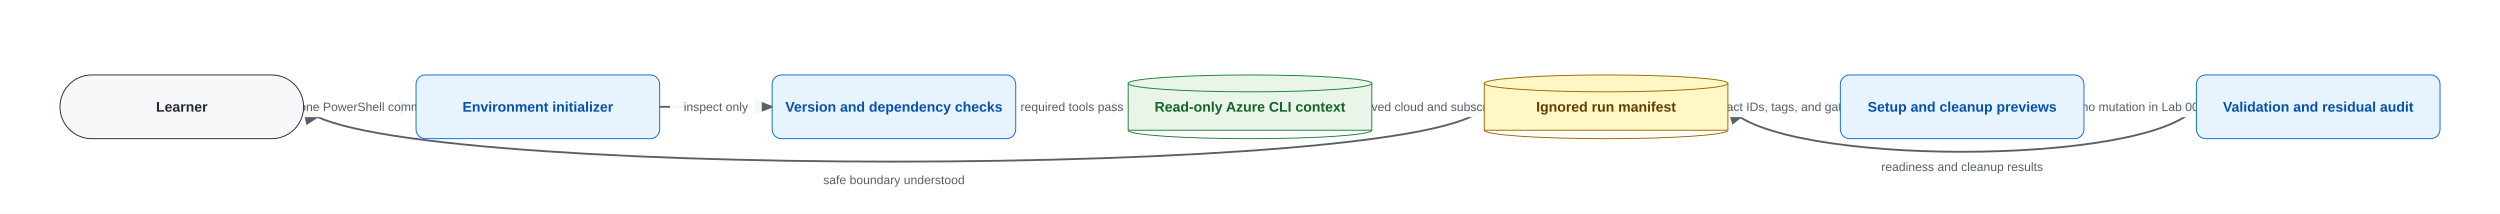
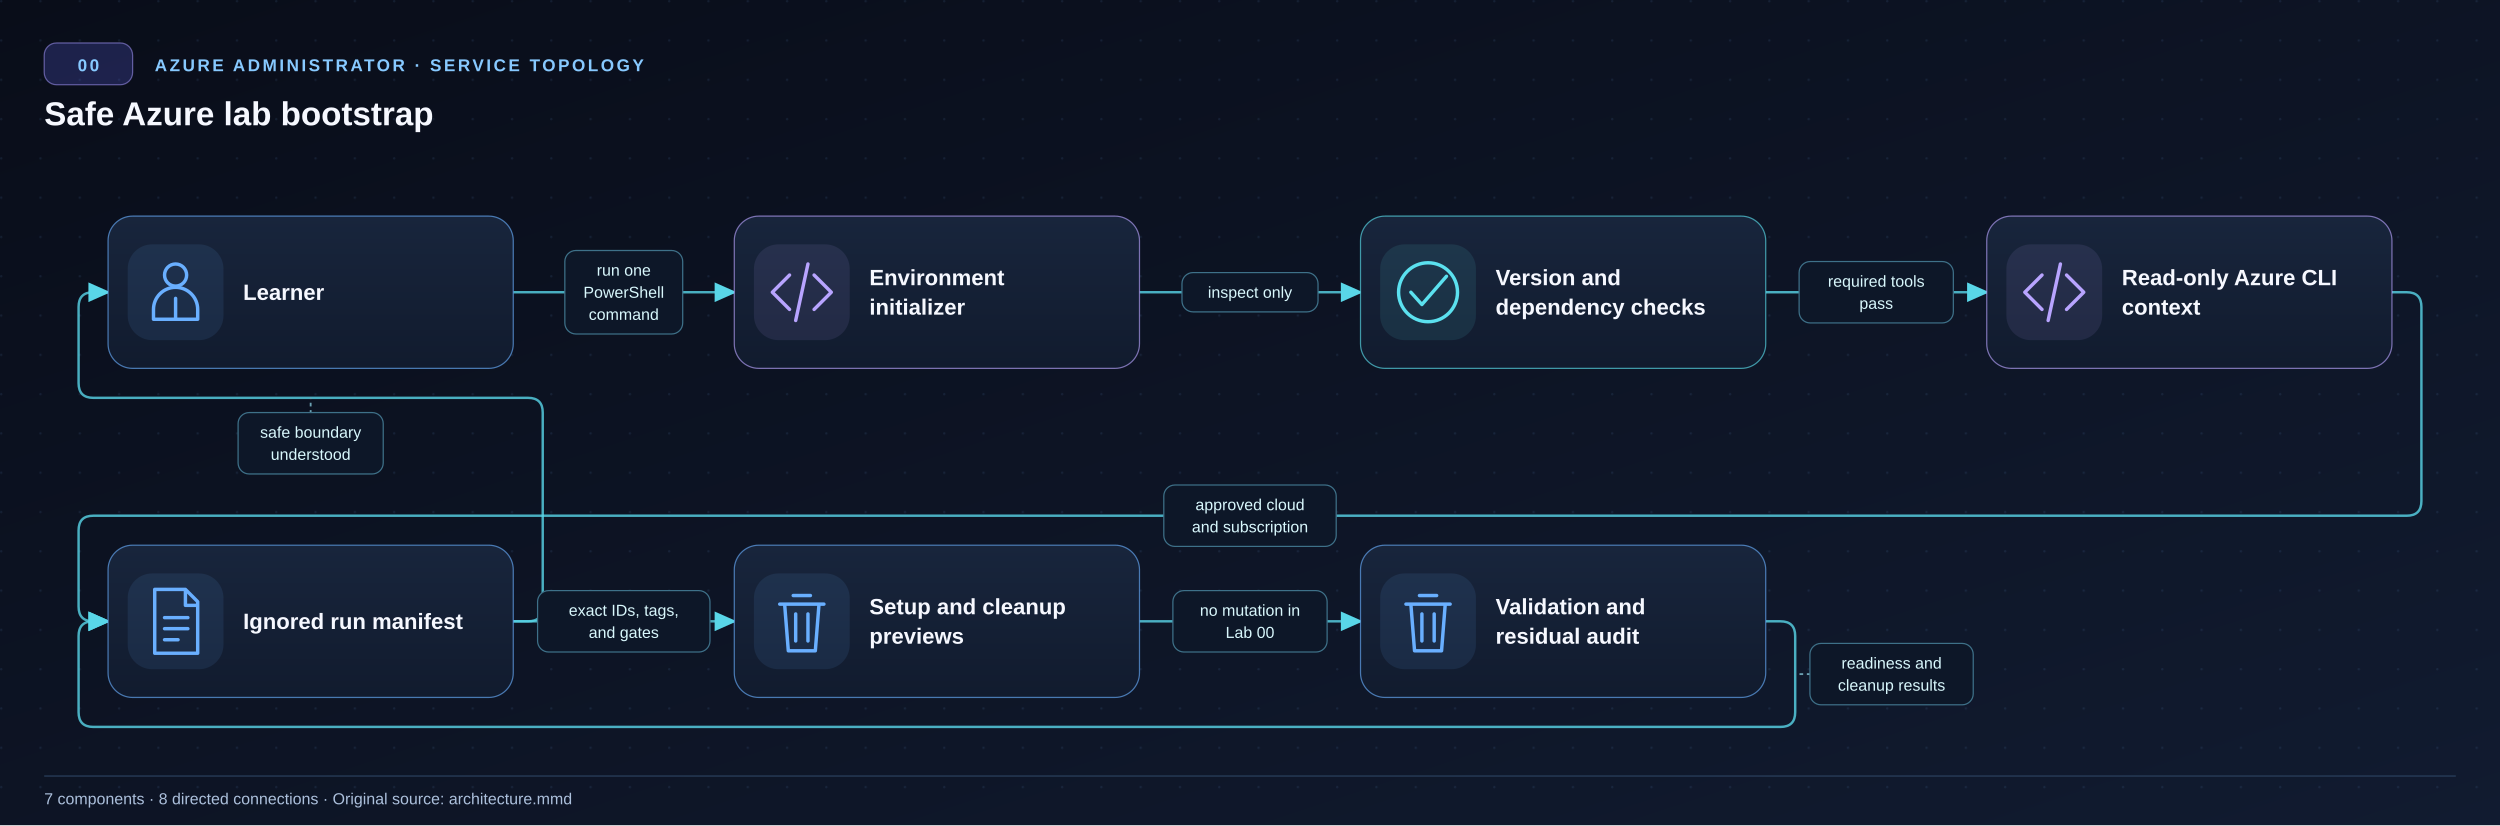
- <svg xmlns="http://www.w3.org/2000/svg" width="2668" height="228" viewBox="0 0 2668 228" role="img" aria-labelledby="lab00-title lab00-desc">
+ <svg xmlns="http://www.w3.org/2000/svg" width="2036" height="672" viewBox="0 0 2036 672" role="img" aria-labelledby="lab00-title lab00-desc">
  <defs>
-     <marker id="arrow" markerWidth="10" markerHeight="8" refX="9" refY="4" orient="auto" markerUnits="strokeWidth">
-       <path d="M 0 0 L 10 4 L 0 8 z" fill="#57606a" />
+     <linearGradient id="canvas-fill" x2="1" y2="1">
+       <stop stop-color="#090D19" />
+       <stop offset="1" stop-color="#111B30" />
+     </linearGradient>
+     <linearGradient id="card-fill" x2="0" y2="1">
+       <stop stop-color="#18253C" />
+       <stop offset="1" stop-color="#111B2E" />
+     </linearGradient>
+     <pattern id="grid" width="32" height="32" patternUnits="userSpaceOnUse">
+       <circle cx="1" cy="1" r="1" fill="#72A6E8" opacity=".10" />
+     </pattern>
+     <marker id="arrow" markerWidth="9" markerHeight="8" refX="8" refY="4" orient="auto" markerUnits="strokeWidth">
+       <path d="M0 0L9 4L0 8z" fill="#59D6E8" />
    </marker>
    <style>
-       .edge { fill: none; stroke: #57606a; stroke-width: 2; marker-end: url(#arrow); }
-       .edge-label-bg { fill: #ffffff; opacity: .94; }
-       .edge-label { fill: #57606a; font: 13px 'Segoe UI', Arial, sans-serif; text-anchor: middle; dominant-baseline: central; }
-       .node-label { font: 600 15px 'Segoe UI', Arial, sans-serif; text-anchor: middle; dominant-baseline: central; }
+       .edge { fill: none; stroke: #59D6E8; stroke-width: 2; stroke-opacity: .8; marker-end: url(#arrow); }
+       .node-label { fill: #F6F8FF; font: 600 18px 'Segoe UI', Arial, sans-serif; dominant-baseline: central; }
+       .edge-label { fill: #D9F8FD; font: 13px 'Segoe UI', Arial, sans-serif; text-anchor: middle; dominant-baseline: central; }
+       .heading { fill: #F6F8FF; font: 700 27px 'Segoe UI', Arial, sans-serif; }
+       .eyebrow { fill: #87C9FF; font: 600 14px 'Segoe UI', Arial, sans-serif; letter-spacing: 2px; }
+       .footer { fill: #ACC0DC; font: 13px 'Segoe UI', Arial, sans-serif; }
    </style>
  </defs>
-   <rect width="100%" height="100%" fill="#ffffff" />
+   <rect width="100%" height="100%" fill="url(#canvas-fill)" />
+   <rect width="100%" height="100%" fill="url(#grid)" />
  <g aria-hidden="true">
-     <path class="edge" d="M 324 114 C 384 114, 384 114, 444 114" />
-     <path class="edge" d="M 704 114 C 764 114, 764 114, 824 114" />
-     <path class="edge" d="M 1084 114 C 1144 114, 1144 114, 1204 114" />
-     <path class="edge" d="M 1464 114 C 1524 114, 1524 114, 1584 114" />
-     <path class="edge" d="M 1844 114 C 1904 114, 1904 114, 1964 114" />
-     <path class="edge" d="M 2224 114 C 2284 114, 2284 114, 2344 114" />
-     <path class="edge" d="M 2344 114 C 2294 178, 1894 178, 1844 114" />
-     <path class="edge" d="M 1584 114 C 1534 192, 374 192, 324 114" />
-     <rect class="edge-label-bg" x="286" y="103" width="196" height="22" rx="4" />
-     <text class="edge-label" x="384" y="114">run one PowerShell command</text>
-     <rect class="edge-label-bg" x="715" y="103" width="98" height="22" rx="4" />
-     <text class="edge-label" x="764" y="114">inspect only</text>
-     <rect class="edge-label-bg" x="1070.5" y="103" width="147" height="22" rx="4" />
-     <text class="edge-label" x="1144" y="114">required tools pass</text>
-     <rect class="edge-label-bg" x="1408.5" y="103" width="231" height="22" rx="4" />
-     <text class="edge-label" x="1524" y="114">approved cloud and subscription</text>
-     <rect class="edge-label-bg" x="1806" y="103" width="196" height="22" rx="4" />
-     <text class="edge-label" x="1904" y="114">exact IDs, tags, and gates</text>
-     <rect class="edge-label-bg" x="2203.5" y="103" width="161" height="22" rx="4" />
-     <text class="edge-label" x="2284" y="114">no mutation in Lab 00</text>
-     <rect class="edge-label-bg" x="1985.5" y="167" width="217" height="22" rx="4" />
-     <text class="edge-label" x="2094" y="178">readiness and cleanup results</text>
-     <rect class="edge-label-bg" x="863" y="181" width="182" height="22" rx="4" />
-     <text class="edge-label" x="954" y="192">safe boundary understood</text>
-     <rect x="64" y="80" width="260" height="68" rx="34" fill="#f6f8fa" stroke="#24292f" />
-     <text x="194" y="114" class="node-label" fill="#24292f">Learner</text>
-     <rect x="444" y="80" width="260" height="68" rx="10" fill="#e7f3ff" stroke="#0969da" />
-     <text x="574" y="114" class="node-label" fill="#0550ae">Environment initializer</text>
-     <rect x="824" y="80" width="260" height="68" rx="10" fill="#e7f3ff" stroke="#0969da" />
-     <text x="954" y="114" class="node-label" fill="#0550ae">Version and dependency checks</text>
-     <rect x="1204" y="89" width="260" height="50" fill="#eaf5ea" stroke="#1a7f37" />
-     <ellipse cx="1334" cy="89" rx="130" ry="9" fill="#eaf5ea" stroke="#1a7f37" />
-     <path d="M 1204 139 a 130 9 0 0 0 260 0" fill="none" stroke="#1a7f37" />
-     <text x="1334" y="114" class="node-label" fill="#116329">Read-only Azure CLI context</text>
-     <rect x="1584" y="89" width="260" height="50" fill="#fff8c5" stroke="#9a6700" />
-     <ellipse cx="1714" cy="89" rx="130" ry="9" fill="#fff8c5" stroke="#9a6700" />
-     <path d="M 1584 139 a 130 9 0 0 0 260 0" fill="none" stroke="#9a6700" />
-     <text x="1714" y="114" class="node-label" fill="#633c01">Ignored run manifest</text>
-     <rect x="1964" y="80" width="260" height="68" rx="10" fill="#e7f3ff" stroke="#0969da" />
-     <text x="2094" y="114" class="node-label" fill="#0550ae">Setup and cleanup previews</text>
-     <rect x="2344" y="80" width="260" height="68" rx="10" fill="#e7f3ff" stroke="#0969da" />
-     <text x="2474" y="114" class="node-label" fill="#0550ae">Validation and residual audit</text>
+     <rect x="36" y="35" width="72" height="34" rx="10" fill="#6366F1" fill-opacity=".23" stroke="#A295F9" stroke-opacity=".55" />
+     <text x="72" y="58" class="eyebrow" text-anchor="middle">00</text>
+     <text x="126" y="58" class="eyebrow">AZURE ADMINISTRATOR · SERVICE TOPOLOGY</text>
+     <text x="36" y="102" class="heading">Safe Azure lab bootstrap</text>
+     <path id="edge-0" data-source="learner" data-target="initializer" class="edge" d="M 418 238 L 598 238" />
+     <path id="edge-1" data-source="initializer" data-target="tools" class="edge" d="M 928 238 L 1108 238" />
+     <path id="edge-2" data-source="tools" data-target="context" class="edge" d="M 1438 238 L 1618 238" />
+     <path id="edge-3" data-source="context" data-target="manifest" class="edge" d="M 1948 238 L 1960 238 Q 1972 238 1972 250 L 1972 408 Q 1972 420 1960 420 L 76 420 Q 64 420 64 432 L 64 494 Q 64 506 76 506 L 88 506" />
+     <path id="edge-4" data-source="manifest" data-target="preview" class="edge" d="M 418 506 L 598 506" />
+     <path id="edge-5" data-source="preview" data-target="audit" class="edge" d="M 928 506 L 1108 506" />
+     <path id="edge-6" data-source="audit" data-target="manifest" class="edge" d="M 1438 506 L 1450 506 Q 1462 506 1462 518 L 1462 580 Q 1462 592 1450 592 L 76 592 Q 64 592 64 580 L 64 518 Q 64 506 76 506 L 88 506" />
+     <path id="edge-7" data-source="manifest" data-target="learner" class="edge" d="M 418 506 L 430 506 Q 442 506 442 494 L 442 336 Q 442 324 430 324 L 76 324 Q 64 324 64 312 L 64 250 Q 64 238 76 238 L 88 238" />
+     <g id="node-learner" data-service-icon="person">
+       <rect x="88" y="176" width="330" height="124" rx="20" fill="url(#card-fill)" stroke="#69AFFF" stroke-opacity=".64" />
+       <rect x="104" y="199" width="78" height="78" rx="20" fill="#69AFFF" fill-opacity=".10" />
+       <g transform="translate(111 206)" fill="none" stroke="#69AFFF" stroke-width="2.8" stroke-linecap="round" stroke-linejoin="round">
+         <circle cx="32" cy="18" r="9" />
+         <path d="M14 54v-8a18 18 0 0 1 36 0v8z" />
+         <path d="M32 37v17" />
+       </g>
+       <text x="198" y="238" class="node-label">Learner</text>
+     </g>
+     <g id="node-initializer" data-service-icon="code">
+       <rect x="598" y="176" width="330" height="124" rx="20" fill="url(#card-fill)" stroke="#B8A4FF" stroke-opacity=".64" />
+       <rect x="614" y="199" width="78" height="78" rx="20" fill="#B8A4FF" fill-opacity=".10" />
+       <g transform="translate(621 206)" fill="none" stroke="#B8A4FF" stroke-width="2.8" stroke-linecap="round" stroke-linejoin="round">
+         <path d="M22 18L8 32l14 14M42 18l14 14-14 14M37 9L27 55" />
+       </g>
+       <text x="708" y="226" class="node-label">Environment</text>
+       <text x="708" y="250" class="node-label">initializer</text>
+     </g>
+     <g id="node-tools" data-service-icon="check">
+       <rect x="1108" y="176" width="330" height="124" rx="20" fill="url(#card-fill)" stroke="#5BE1EF" stroke-opacity=".64" />
+       <rect x="1124" y="199" width="78" height="78" rx="20" fill="#5BE1EF" fill-opacity=".10" />
+       <g transform="translate(1131 206)" fill="none" stroke="#5BE1EF" stroke-width="2.8" stroke-linecap="round" stroke-linejoin="round">
+         <circle cx="32" cy="32" r="24" />
+         <path d="M18 32l9 10 20-23" />
+       </g>
+       <text x="1218" y="226" class="node-label">Version and</text>
+       <text x="1218" y="250" class="node-label">dependency checks</text>
+     </g>
+     <g id="node-context" data-service-icon="code">
+       <rect x="1618" y="176" width="330" height="124" rx="20" fill="url(#card-fill)" stroke="#B8A4FF" stroke-opacity=".64" />
+       <rect x="1634" y="199" width="78" height="78" rx="20" fill="#B8A4FF" fill-opacity=".10" />
+       <g transform="translate(1641 206)" fill="none" stroke="#B8A4FF" stroke-width="2.8" stroke-linecap="round" stroke-linejoin="round">
+         <path d="M22 18L8 32l14 14M42 18l14 14-14 14M37 9L27 55" />
+       </g>
+       <text x="1728" y="226" class="node-label">Read-only Azure CLI</text>
+       <text x="1728" y="250" class="node-label">context</text>
+     </g>
+     <g id="node-manifest" data-service-icon="manifest">
+       <rect x="88" y="444" width="330" height="124" rx="20" fill="url(#card-fill)" stroke="#69AFFF" stroke-opacity=".64" />
+       <rect x="104" y="467" width="78" height="78" rx="20" fill="#69AFFF" fill-opacity=".10" />
+       <g transform="translate(111 474)" fill="none" stroke="#69AFFF" stroke-width="2.8" stroke-linecap="round" stroke-linejoin="round">
+         <path d="M15 6h25l10 10v42H15zM40 6v13h10M23 29h19M23 38h19M23 47h11" />
+       </g>
+       <text x="198" y="506" class="node-label">Ignored run manifest</text>
+     </g>
+     <g id="node-preview" data-service-icon="cleanup">
+       <rect x="598" y="444" width="330" height="124" rx="20" fill="url(#card-fill)" stroke="#69AFFF" stroke-opacity=".64" />
+       <rect x="614" y="467" width="78" height="78" rx="20" fill="#69AFFF" fill-opacity=".10" />
+       <g transform="translate(621 474)" fill="none" stroke="#69AFFF" stroke-width="2.8" stroke-linecap="round" stroke-linejoin="round">
+         <path d="M14 18h36M25 11h14M18 18l3 38h22l3-38M27 26v22M37 26v22" />
+       </g>
+       <text x="708" y="494" class="node-label">Setup and cleanup</text>
+       <text x="708" y="518" class="node-label">previews</text>
+     </g>
+     <g id="node-audit" data-service-icon="cleanup">
+       <rect x="1108" y="444" width="330" height="124" rx="20" fill="url(#card-fill)" stroke="#69AFFF" stroke-opacity=".64" />
+       <rect x="1124" y="467" width="78" height="78" rx="20" fill="#69AFFF" fill-opacity=".10" />
+       <g transform="translate(1131 474)" fill="none" stroke="#69AFFF" stroke-width="2.8" stroke-linecap="round" stroke-linejoin="round">
+         <path d="M14 18h36M25 11h14M18 18l3 38h22l3-38M27 26v22M37 26v22" />
+       </g>
+       <text x="1218" y="494" class="node-label">Validation and</text>
+       <text x="1218" y="518" class="node-label">residual audit</text>
+     </g>
+     <g class="edge-caption" id="edge-caption-0">
+       <rect x="947.8" y="395" width="140.4" height="50" rx="9" fill="#0D1728" stroke="#3E7189" />
+       <text class="edge-label" x="1018" y="411">approved cloud</text>
+       <text class="edge-label" x="1018" y="429">and subscription</text>
+     </g>
+     <g class="edge-caption" id="edge-caption-1">
+       <path d="M1540.5 549L1462 549" stroke="#6AA0B2" stroke-width="1.5" stroke-dasharray="3 3" fill="none" />
+       <rect x="1474" y="524" width="133" height="50" rx="9" fill="#0D1728" stroke="#3E7189" />
+       <text class="edge-label" x="1540.5" y="540">readiness and</text>
+       <text class="edge-label" x="1540.5" y="558">cleanup results</text>
+     </g>
+     <g class="edge-caption" id="edge-caption-2">
+       <rect x="460" y="204" width="96" height="68" rx="9" fill="#0D1728" stroke="#3E7189" />
+       <text class="edge-label" x="508" y="220">run one</text>
+       <text class="edge-label" x="508" y="238">PowerShell</text>
+       <text class="edge-label" x="508" y="256">command</text>
+     </g>
+     <g class="edge-caption" id="edge-caption-3">
+       <rect x="437.8" y="481" width="140.4" height="50" rx="9" fill="#0D1728" stroke="#3E7189" />
+       <text class="edge-label" x="508" y="497">exact IDs, tags,</text>
+       <text class="edge-label" x="508" y="515">and gates</text>
+     </g>
+     <g class="edge-caption" id="edge-caption-4">
+       <path d="M253 361L253 324" stroke="#6AA0B2" stroke-width="1.5" stroke-dasharray="3 3" fill="none" />
+       <rect x="193.9" y="336" width="118.2" height="50" rx="9" fill="#0D1728" stroke="#3E7189" />
+       <text class="edge-label" x="253" y="352">safe boundary</text>
+       <text class="edge-label" x="253" y="370">understood</text>
+     </g>
+     <g class="edge-caption" id="edge-caption-5">
+       <rect x="955.2" y="481" width="125.6" height="50" rx="9" fill="#0D1728" stroke="#3E7189" />
+       <text class="edge-label" x="1018" y="497">no mutation in</text>
+       <text class="edge-label" x="1018" y="515">Lab 00</text>
+     </g>
+     <g class="edge-caption" id="edge-caption-6">
+       <rect x="1465.2" y="213" width="125.6" height="50" rx="9" fill="#0D1728" stroke="#3E7189" />
+       <text class="edge-label" x="1528" y="229">required tools</text>
+       <text class="edge-label" x="1528" y="247">pass</text>
+     </g>
+     <g class="edge-caption" id="edge-caption-7">
+       <rect x="962.6" y="222" width="110.8" height="32" rx="9" fill="#0D1728" stroke="#3E7189" />
+       <text class="edge-label" x="1018" y="238">inspect only</text>
+     </g>
+     <path d="M36 632H2000" stroke="#29405D" />
+     <text x="36" y="655" class="footer">7 components · 8 directed connections · Original source: architecture.mmd</text>
  </g>
</svg>
